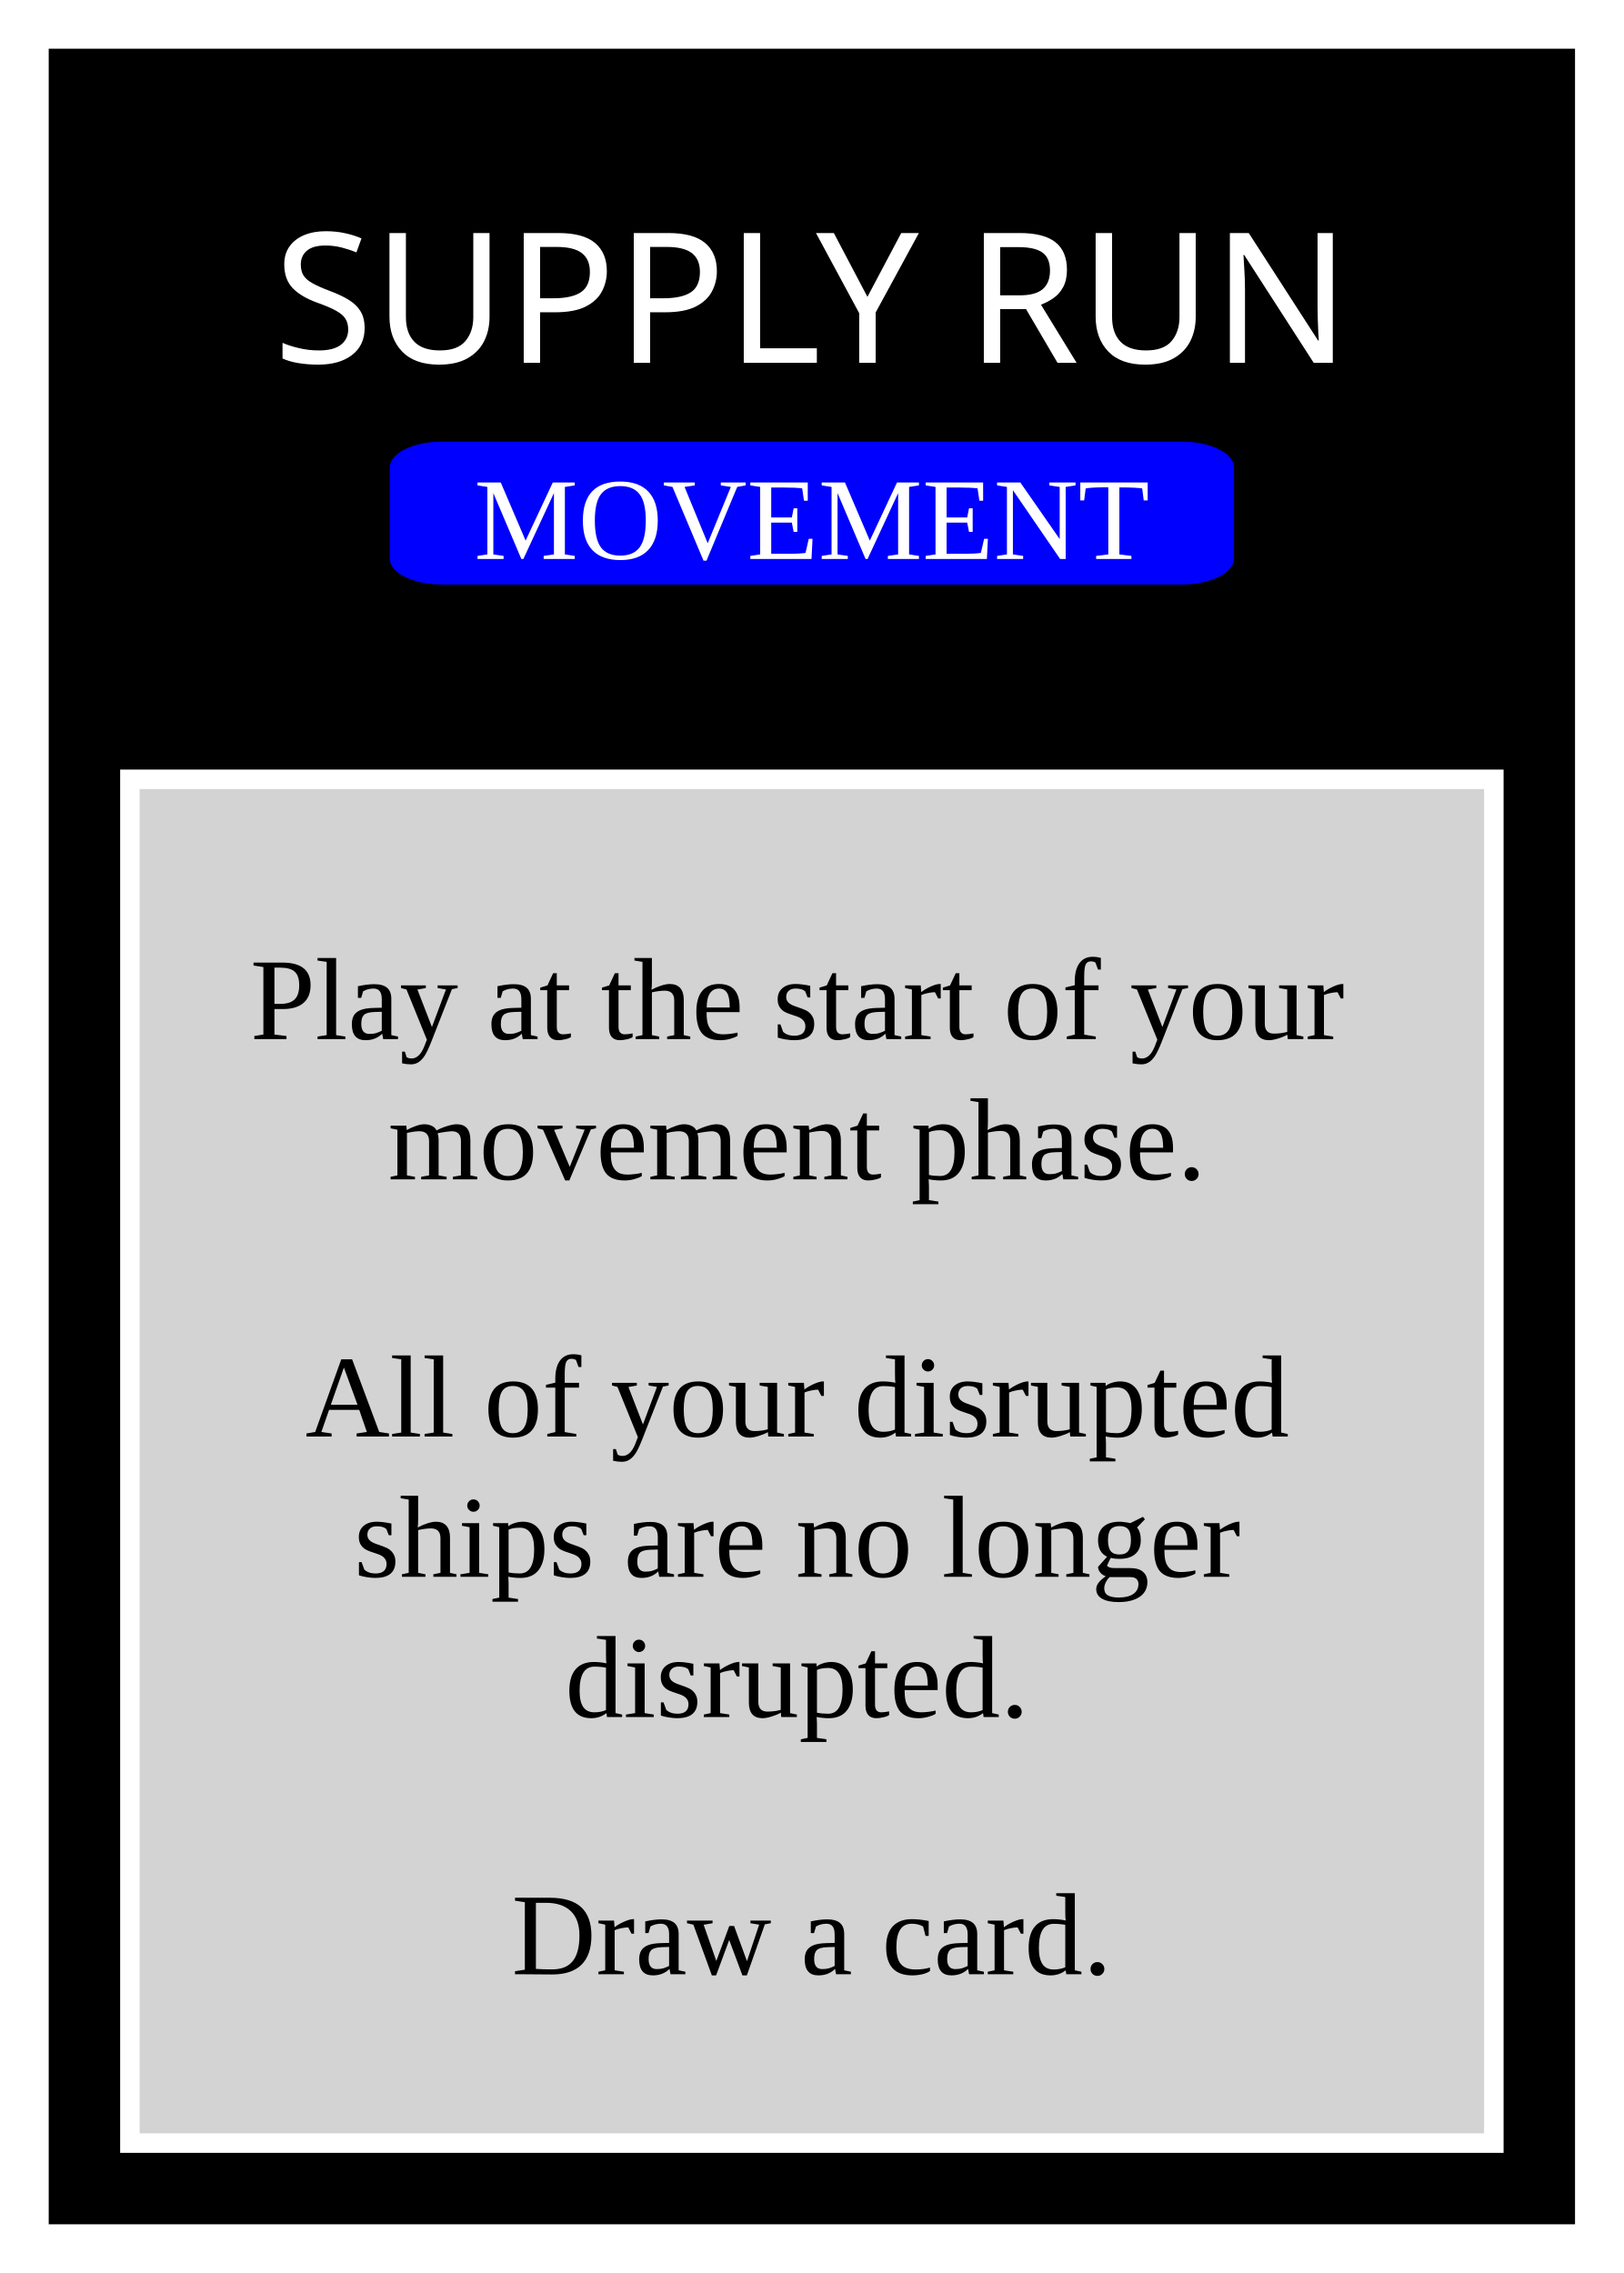
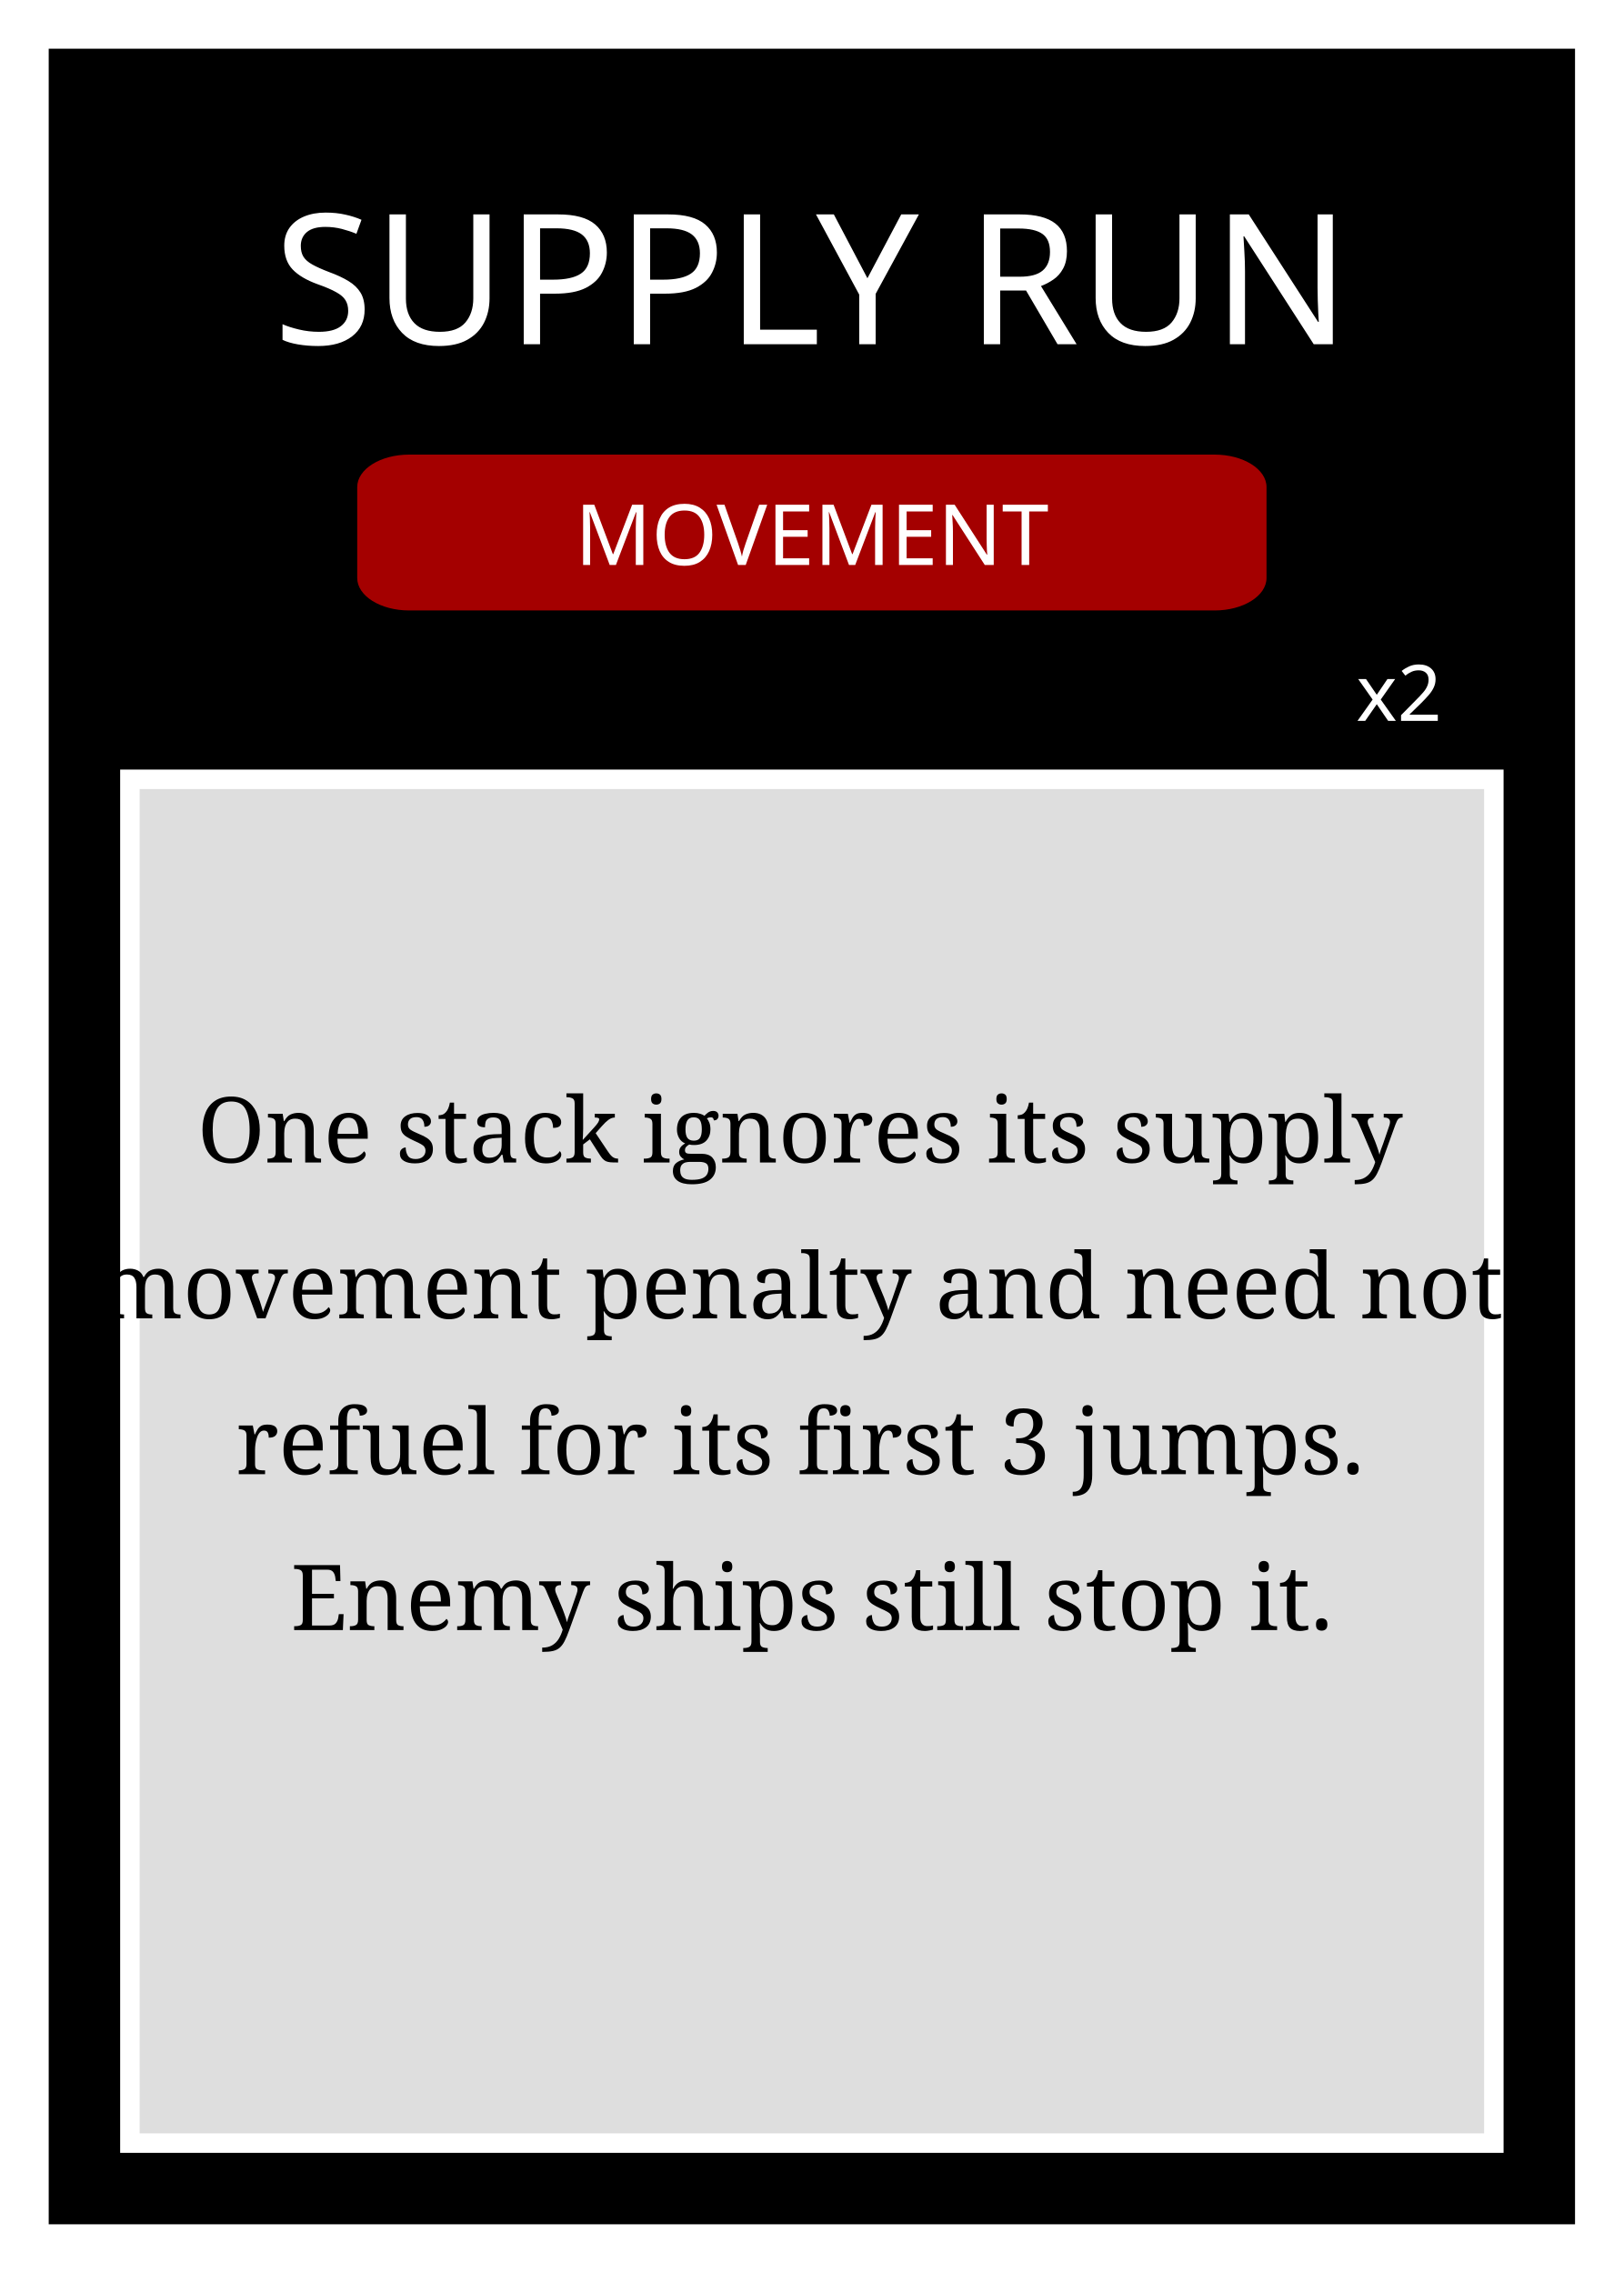
- <svg xmlns="http://www.w3.org/2000/svg" width="250" height="350">
-   <defs id="common">
-     <rect id="card_background" width="100%" height="100%" fill="black" stroke="white" stroke-width="15" />
-   </defs>
-   <g id="card">
-     <use href="#card_background" />
-     <g id="card_name" text-anchor="middle" dominant-baseline="central">
-       <rect id="name" x="20" y="20" width="210" />
-       <text x="125" y="45" fill="white" font-size="28" font-family="stop">SUPPLY RUN</text>
-     </g>
-     <g id="when" text-anchor="middle" dominant-baseline="central">
-       <rect x="60" y="68" rx="8" ry="4" width="130" height="22" fill="blue" />
-       <text x="125" y="80" fill="white" font-size="18">MOVEMENT</text>
-     </g>
-     <g id="description">
-       <rect x="20" y="120" width="210" height="210" fill="lightgrey" stroke="white" stroke-width="3" />
-       <text id="main_text" text-anchor="middle" font-size="18">
-         <tspan x="50%" dy="160">Play at the start of your</tspan>
-         <tspan x="50%" dy="1.2em">movement phase.</tspan>
-         <tspan x="50%" dy="2.2em">All of your disrupted</tspan>
-         <tspan x="50%" dy="1.2em">ships are no longer</tspan>
-         <tspan x="50%" dy="1.2em">disrupted.</tspan>
-         <tspan x="50%" dy="2.2em">Draw a card.</tspan>
-       </text>
-     </g>
-   </g>
+ <svg xmlns="http://www.w3.org/2000/svg" width="250" height="350" viewBox="0 0 250 350">
+   <rect width="250" height="350" fill="black" stroke="white" stroke-width="15" />
+   <text x="125" y="53" fill="white" font-size="28" font-family="stop, sans-serif" text-anchor="middle">SUPPLY RUN</text>
+   <rect x="55" y="70" rx="8" ry="5" width="140" height="24" fill="#a40000" />
+   <text x="125" y="87" fill="white" font-size="13" font-family="sans-serif" text-anchor="middle">MOVEMENT</text>
+   <text x="222" y="111" fill="white" font-size="12" font-family="sans-serif" text-anchor="end">x2</text>
+   <rect x="20" y="120" width="210" height="210" fill="#dedede" stroke="white" stroke-width="3" />
+   <text fill="black" font-size="14" font-family="serif" text-anchor="middle">
+     <tspan x="125" y="179">One stack ignores its supply</tspan>
+     <tspan x="125" y="203">movement penalty and need not</tspan>
+     <tspan x="125" y="227">refuel for its first 3 jumps.</tspan>
+     <tspan x="125" y="251">Enemy ships still stop it.</tspan>
+   </text>
</svg>
